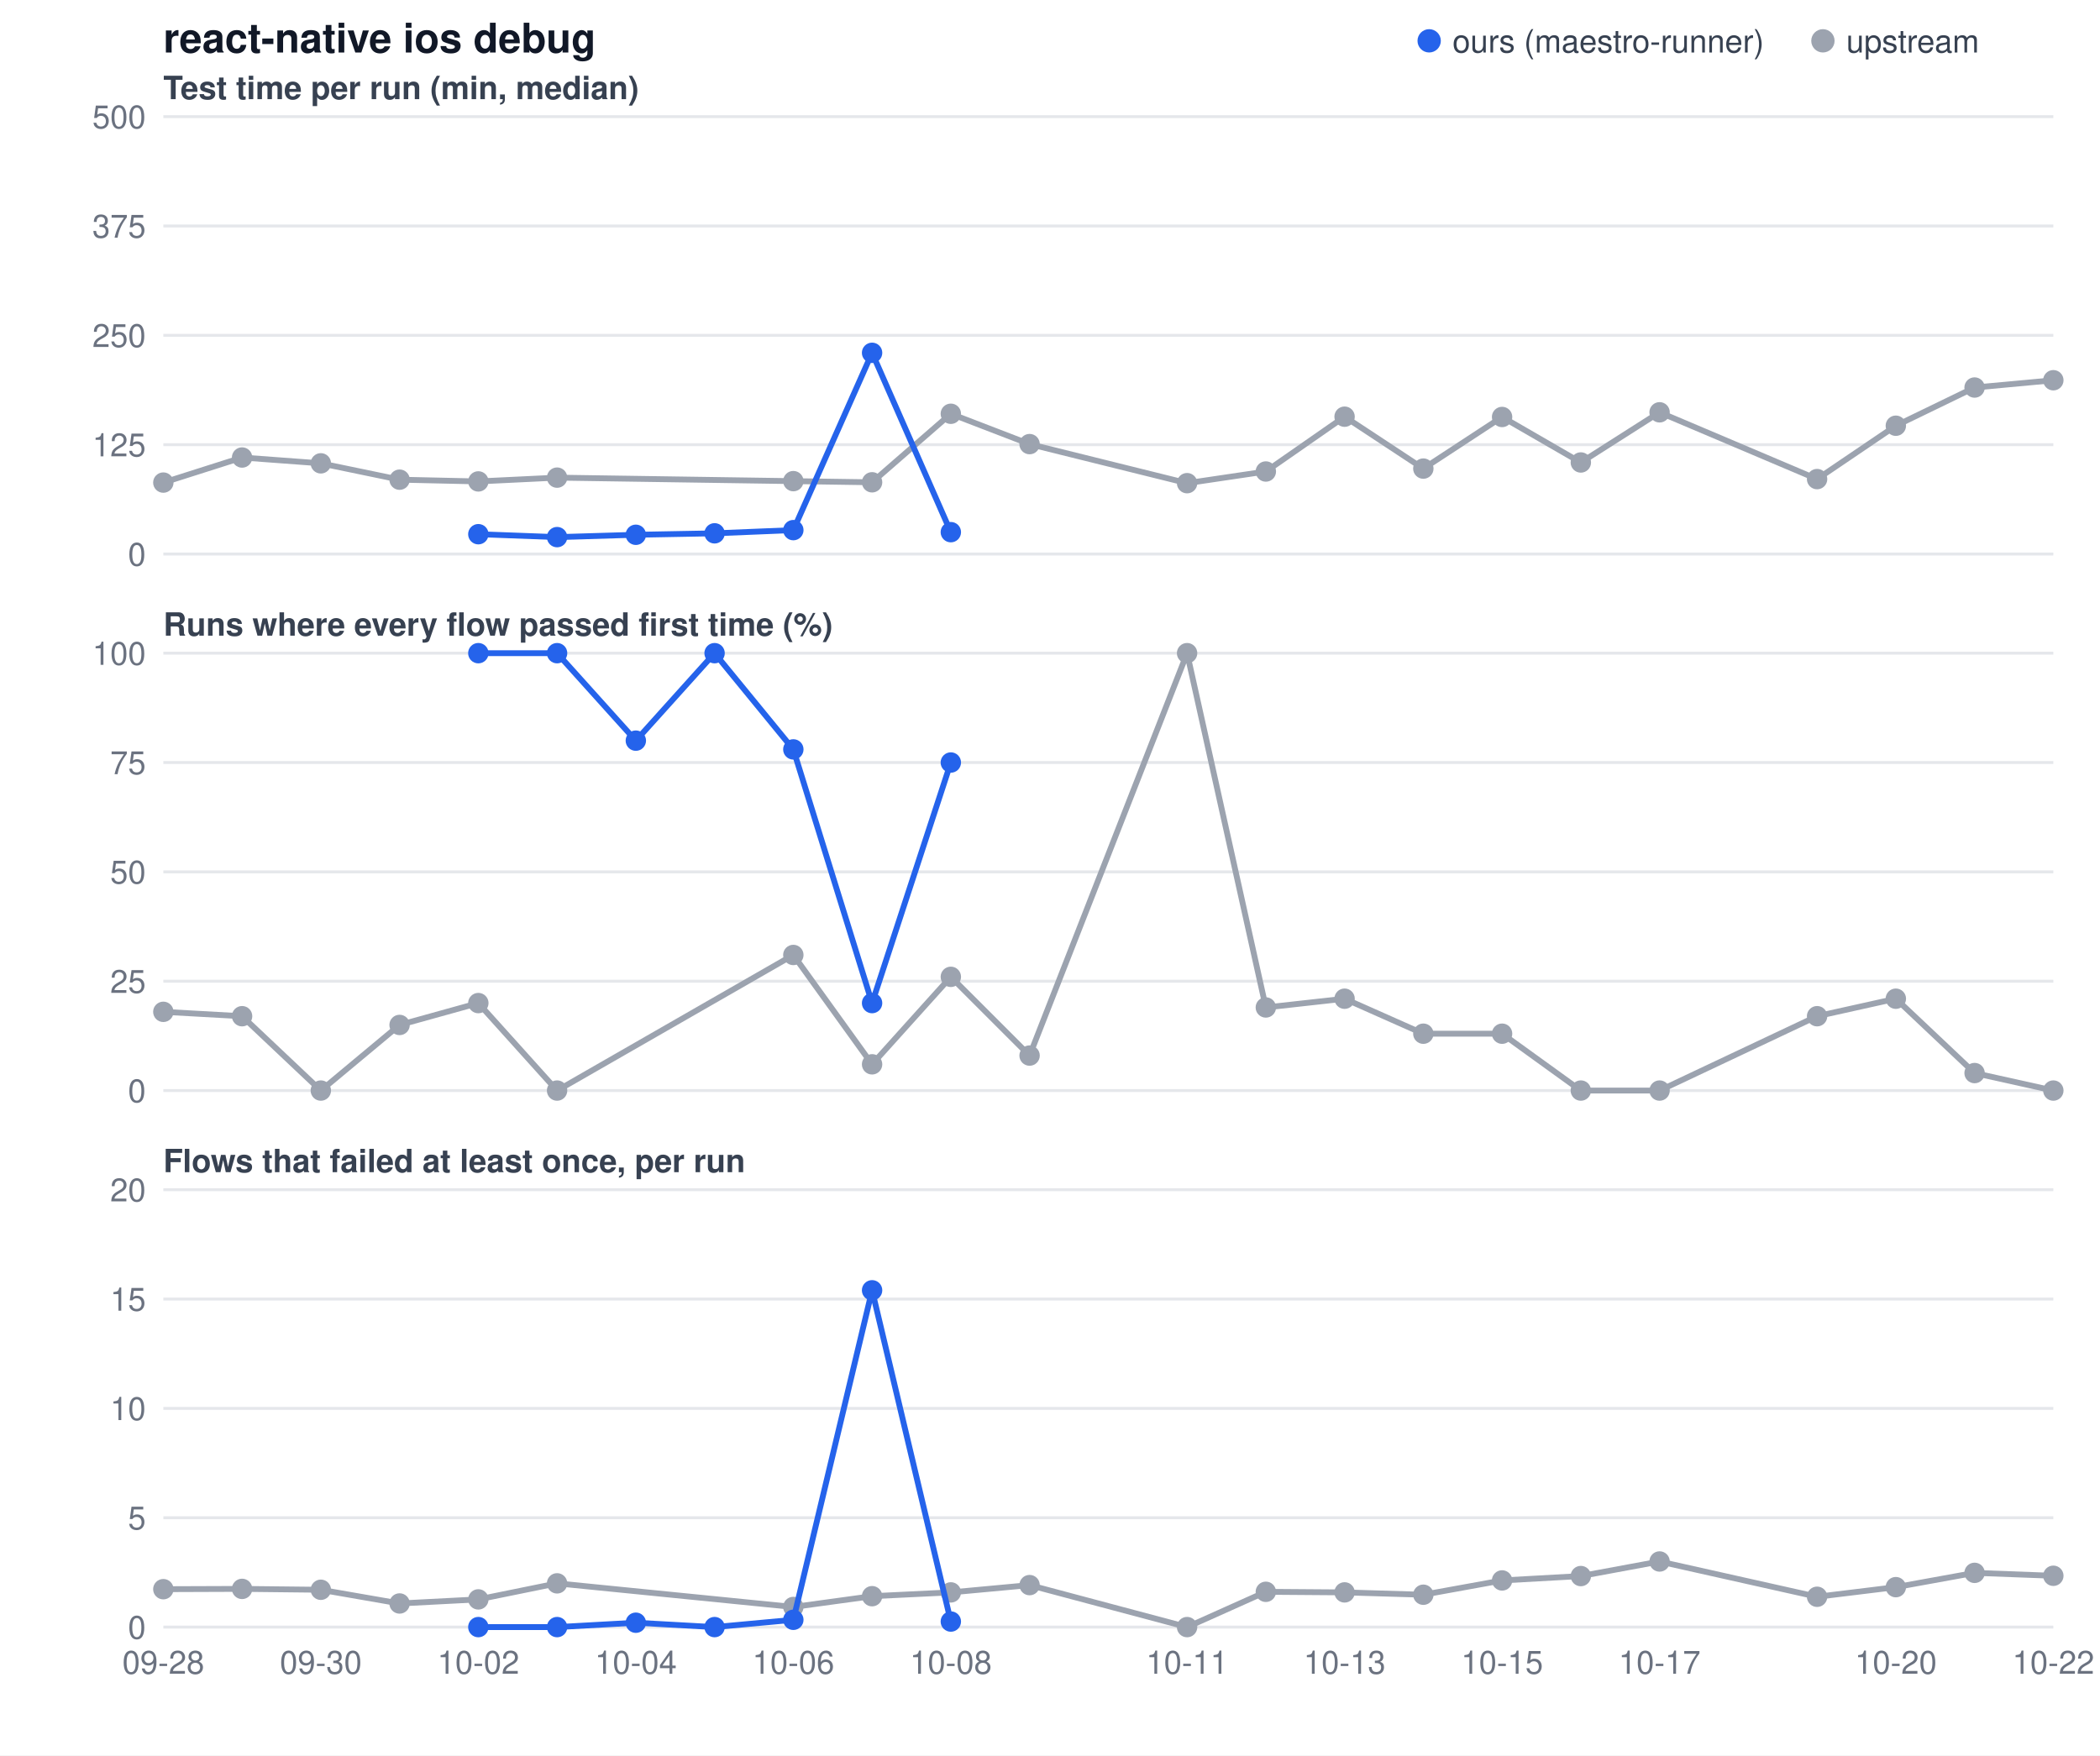
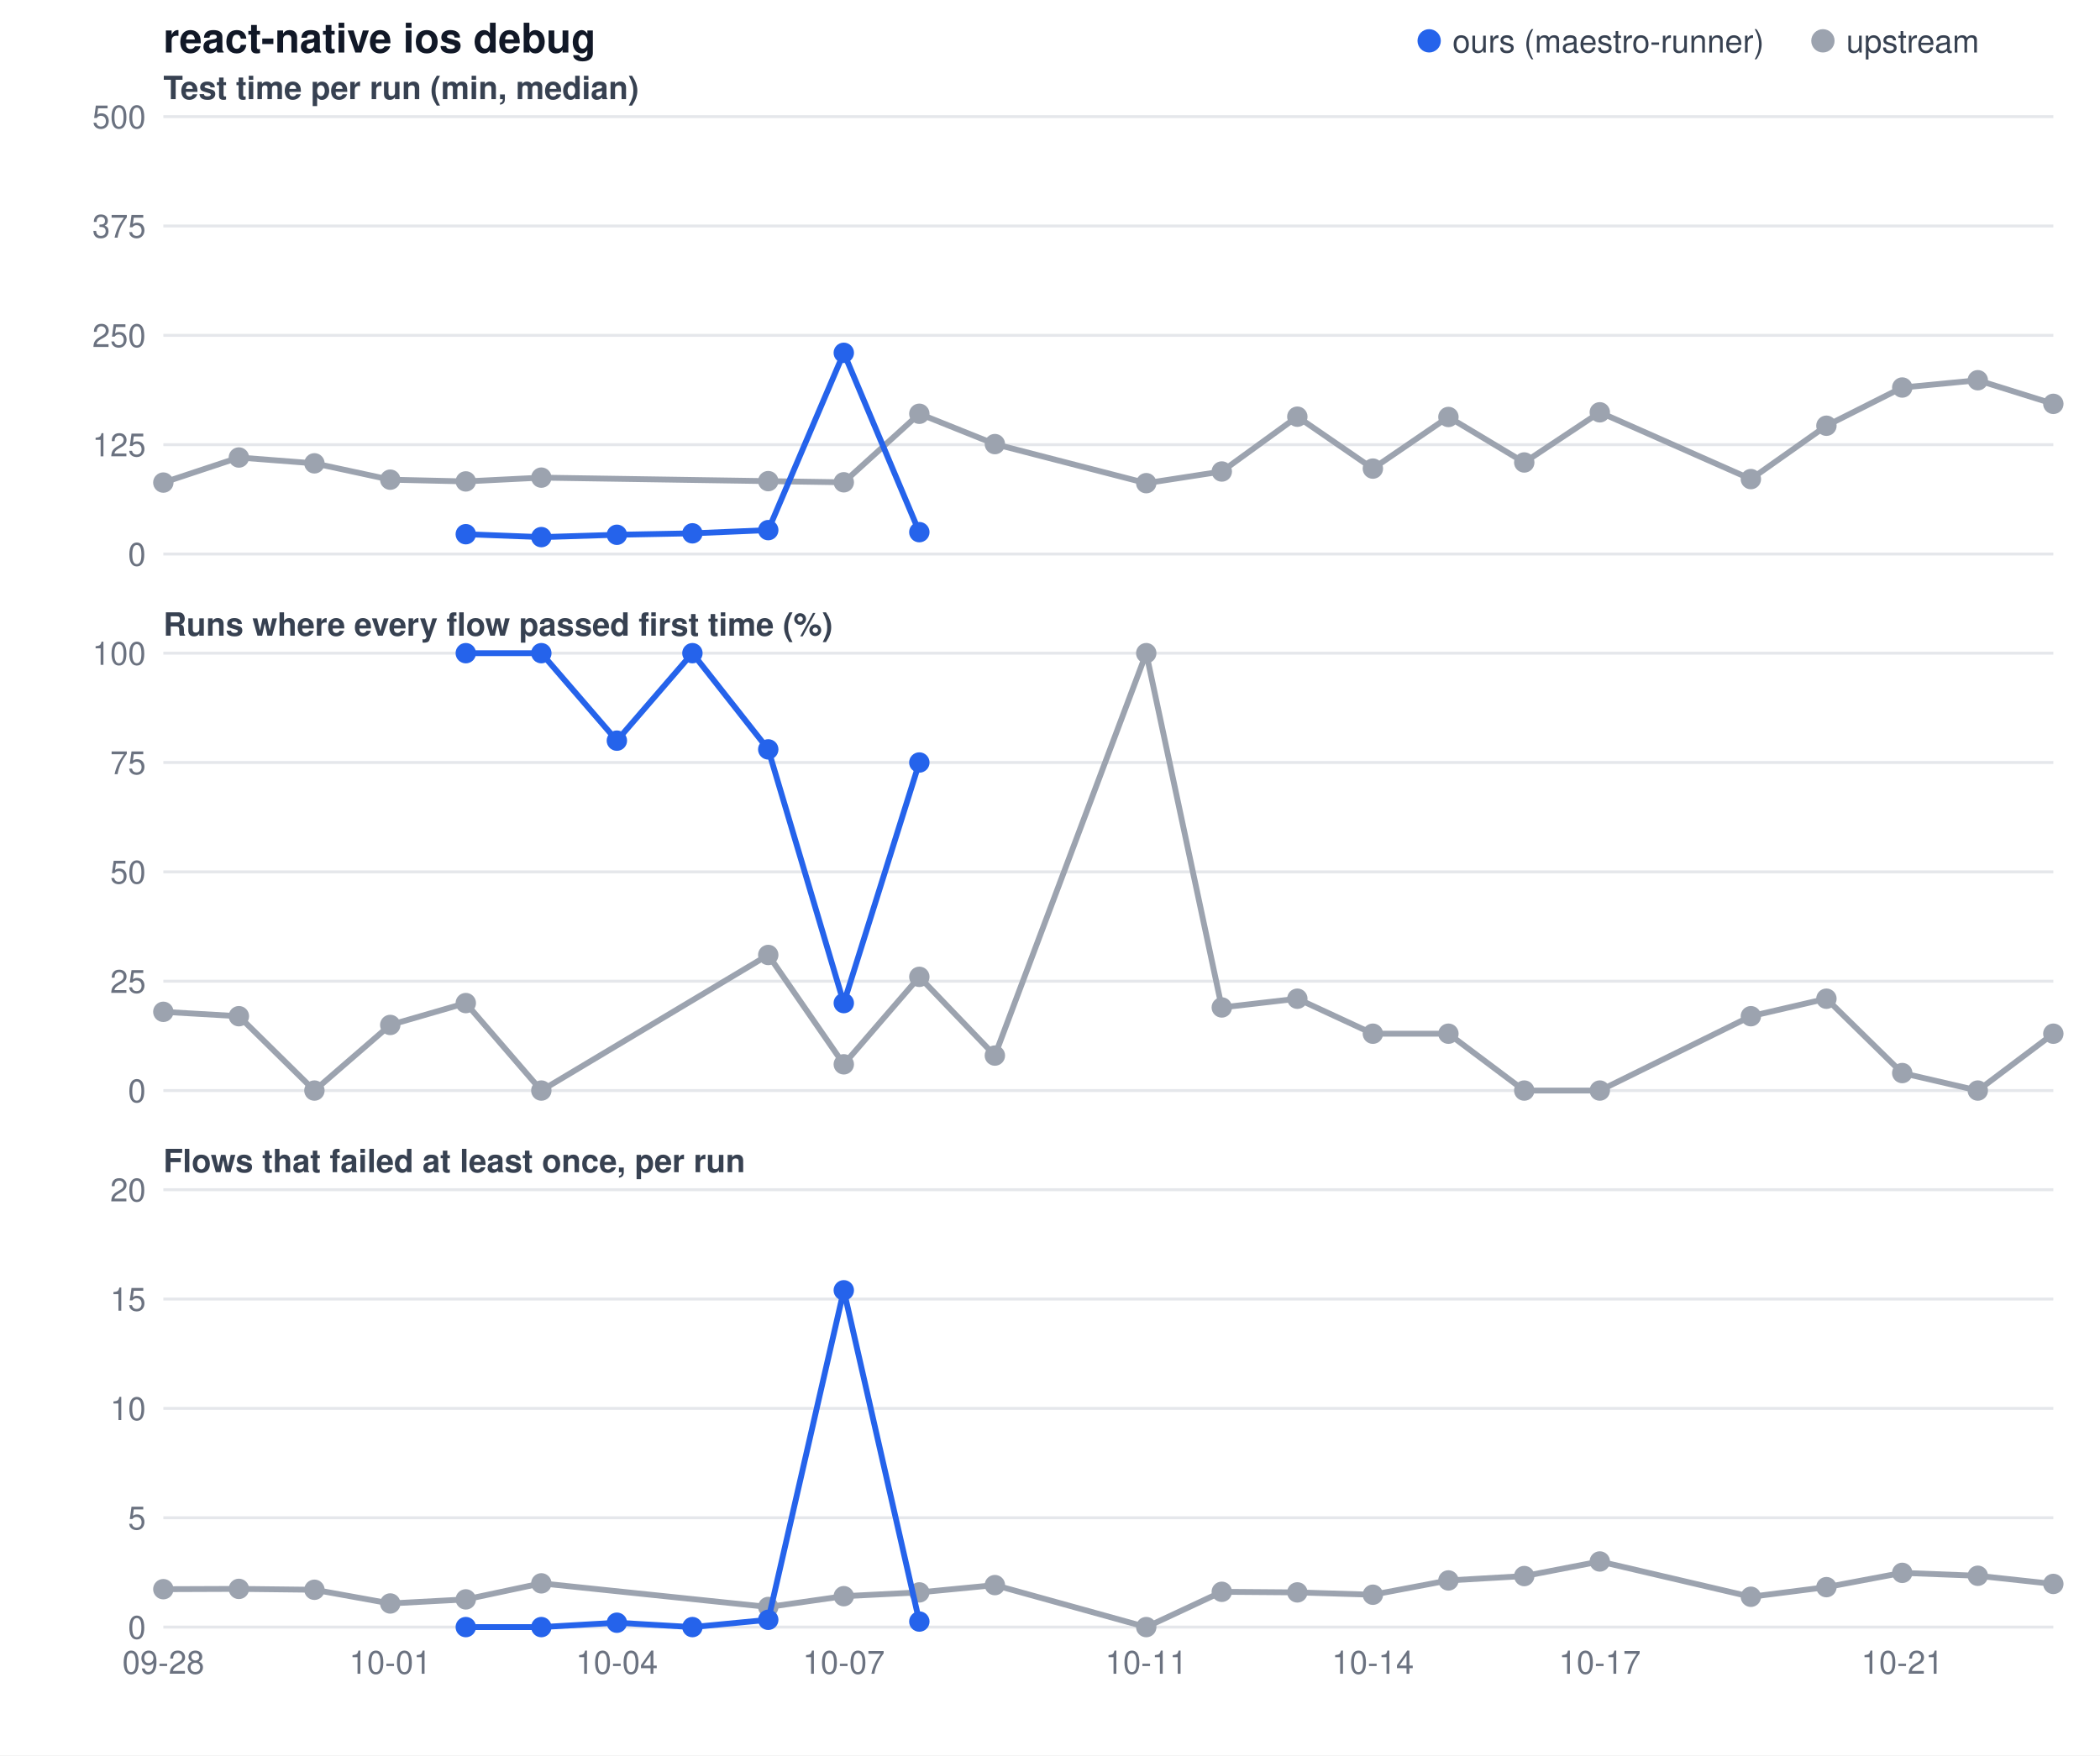
<svg xmlns="http://www.w3.org/2000/svg" width="720" height="602" font-family="-apple-system,Segoe UI,Helvetica,Arial,sans-serif" font-size="11">
  <rect width="100%" height="100%" fill="#ffffff" />
  <text x="56" y="18" font-size="14" font-weight="600" fill="#111827">react-native ios debug</text>
  <circle cx="490" cy="14" r="4" fill="#2563eb" />
  <text x="498" y="18" fill="#374151">ours (maestro-runner)</text>
  <circle cx="625" cy="14" r="4" fill="#9ca3af" />
  <text x="633" y="18" fill="#374151">upstream</text>
  <text x="56" y="34" fill="#374151" font-weight="600">Test time per run (min, median)</text>
  <line x1="56" x2="704" y1="190.0" y2="190.0" stroke="#e5e7eb" />
  <text x="50" y="194.0" text-anchor="end" fill="#6b7280">0</text>
  <line x1="56" x2="704" y1="152.5" y2="152.5" stroke="#e5e7eb" />
  <text x="50" y="156.5" text-anchor="end" fill="#6b7280">125</text>
  <line x1="56" x2="704" y1="115.0" y2="115.0" stroke="#e5e7eb" />
  <text x="50" y="119.0" text-anchor="end" fill="#6b7280">250</text>
  <line x1="56" x2="704" y1="77.5" y2="77.5" stroke="#e5e7eb" />
  <text x="50" y="81.5" text-anchor="end" fill="#6b7280">375</text>
  <line x1="56" x2="704" y1="40.0" y2="40.0" stroke="#e5e7eb" />
  <text x="50" y="44.0" text-anchor="end" fill="#6b7280">500</text>
-   <polyline fill="none" stroke="#9ca3af" stroke-width="2" points="56.0,165.5 83.0,156.9 110.0,158.9 137.0,164.5 164.0,165.1 191.0,163.8 272.0,165.0 299.0,165.4 326.0,141.9 353.0,152.3 407.0,165.7 434.0,161.7 461.0,142.9 488.0,160.7 515.0,143.0 542.0,158.6 569.0,141.4 623.0,164.3 650.0,146.0 677.0,132.9 704.0,130.4" />
+   <polyline fill="none" stroke="#9ca3af" stroke-width="2" points="56.0,165.5 81.9,156.9 107.8,158.9 133.8,164.5 159.7,165.1 185.6,163.8 263.4,165.0 289.3,165.4 315.2,141.9 341.1,152.3 393.0,165.7 418.9,161.7 444.8,142.9 470.7,160.7 496.6,143.0 522.6,158.6 548.5,141.4 600.3,164.3 626.2,146.0 652.2,132.9 678.1,130.4 704.0,138.5" />
  <circle cx="56.0" cy="165.5" r="3.5" fill="#9ca3af" />
-   <circle cx="83.0" cy="156.9" r="3.5" fill="#9ca3af" />
-   <circle cx="110.0" cy="158.9" r="3.5" fill="#9ca3af" />
-   <circle cx="137.0" cy="164.5" r="3.5" fill="#9ca3af" />
-   <circle cx="164.0" cy="165.1" r="3.5" fill="#9ca3af" />
-   <circle cx="191.0" cy="163.8" r="3.5" fill="#9ca3af" />
-   <circle cx="272.0" cy="165.0" r="3.5" fill="#9ca3af" />
-   <circle cx="299.0" cy="165.4" r="3.5" fill="#9ca3af" />
-   <circle cx="326.0" cy="141.9" r="3.5" fill="#9ca3af" />
-   <circle cx="353.0" cy="152.3" r="3.5" fill="#9ca3af" />
-   <circle cx="407.0" cy="165.7" r="3.5" fill="#9ca3af" />
-   <circle cx="434.0" cy="161.7" r="3.5" fill="#9ca3af" />
-   <circle cx="461.0" cy="142.9" r="3.5" fill="#9ca3af" />
-   <circle cx="488.0" cy="160.7" r="3.5" fill="#9ca3af" />
-   <circle cx="515.0" cy="143.0" r="3.5" fill="#9ca3af" />
-   <circle cx="542.0" cy="158.6" r="3.5" fill="#9ca3af" />
-   <circle cx="569.0" cy="141.4" r="3.5" fill="#9ca3af" />
-   <circle cx="623.0" cy="164.3" r="3.5" fill="#9ca3af" />
-   <circle cx="650.0" cy="146.0" r="3.5" fill="#9ca3af" />
-   <circle cx="677.0" cy="132.9" r="3.5" fill="#9ca3af" />
-   <circle cx="704.0" cy="130.4" r="3.5" fill="#9ca3af" />
-   <polyline fill="none" stroke="#2563eb" stroke-width="2" points="164.0,183.2 191.0,184.2 218.0,183.4 245.0,182.9 272.0,181.8 299.0,121.0 326.0,182.5" />
-   <circle cx="164.0" cy="183.2" r="3.5" fill="#2563eb" />
-   <circle cx="191.0" cy="184.2" r="3.5" fill="#2563eb" />
-   <circle cx="218.0" cy="183.4" r="3.5" fill="#2563eb" />
-   <circle cx="245.0" cy="182.9" r="3.5" fill="#2563eb" />
-   <circle cx="272.0" cy="181.8" r="3.5" fill="#2563eb" />
-   <circle cx="299.0" cy="121.0" r="3.5" fill="#2563eb" />
-   <circle cx="326.0" cy="182.5" r="3.5" fill="#2563eb" />
+   <circle cx="81.9" cy="156.9" r="3.5" fill="#9ca3af" />
+   <circle cx="107.8" cy="158.9" r="3.5" fill="#9ca3af" />
+   <circle cx="133.8" cy="164.5" r="3.5" fill="#9ca3af" />
+   <circle cx="159.7" cy="165.1" r="3.5" fill="#9ca3af" />
+   <circle cx="185.6" cy="163.8" r="3.5" fill="#9ca3af" />
+   <circle cx="263.4" cy="165.0" r="3.5" fill="#9ca3af" />
+   <circle cx="289.3" cy="165.4" r="3.5" fill="#9ca3af" />
+   <circle cx="315.2" cy="141.9" r="3.5" fill="#9ca3af" />
+   <circle cx="341.1" cy="152.3" r="3.5" fill="#9ca3af" />
+   <circle cx="393.0" cy="165.7" r="3.5" fill="#9ca3af" />
+   <circle cx="418.9" cy="161.7" r="3.5" fill="#9ca3af" />
+   <circle cx="444.8" cy="142.9" r="3.5" fill="#9ca3af" />
+   <circle cx="470.7" cy="160.7" r="3.5" fill="#9ca3af" />
+   <circle cx="496.6" cy="143.0" r="3.5" fill="#9ca3af" />
+   <circle cx="522.6" cy="158.6" r="3.5" fill="#9ca3af" />
+   <circle cx="548.5" cy="141.4" r="3.5" fill="#9ca3af" />
+   <circle cx="600.3" cy="164.3" r="3.5" fill="#9ca3af" />
+   <circle cx="626.2" cy="146.0" r="3.5" fill="#9ca3af" />
+   <circle cx="652.2" cy="132.9" r="3.5" fill="#9ca3af" />
+   <circle cx="678.1" cy="130.4" r="3.5" fill="#9ca3af" />
+   <circle cx="704.0" cy="138.5" r="3.5" fill="#9ca3af" />
+   <polyline fill="none" stroke="#2563eb" stroke-width="2" points="159.7,183.2 185.6,184.2 211.5,183.4 237.4,182.9 263.4,181.8 289.3,121.0 315.2,182.5" />
+   <circle cx="159.7" cy="183.2" r="3.5" fill="#2563eb" />
+   <circle cx="185.6" cy="184.2" r="3.5" fill="#2563eb" />
+   <circle cx="211.5" cy="183.4" r="3.5" fill="#2563eb" />
+   <circle cx="237.4" cy="182.9" r="3.5" fill="#2563eb" />
+   <circle cx="263.4" cy="181.8" r="3.5" fill="#2563eb" />
+   <circle cx="289.3" cy="121.0" r="3.5" fill="#2563eb" />
+   <circle cx="315.2" cy="182.5" r="3.5" fill="#2563eb" />
  <text x="56" y="218" fill="#374151" font-weight="600">Runs where every flow passed first time (%)</text>
  <line x1="56" x2="704" y1="374.0" y2="374.0" stroke="#e5e7eb" />
  <text x="50" y="378.0" text-anchor="end" fill="#6b7280">0</text>
  <line x1="56" x2="704" y1="336.5" y2="336.5" stroke="#e5e7eb" />
  <text x="50" y="340.5" text-anchor="end" fill="#6b7280">25</text>
  <line x1="56" x2="704" y1="299.0" y2="299.0" stroke="#e5e7eb" />
  <text x="50" y="303.0" text-anchor="end" fill="#6b7280">50</text>
  <line x1="56" x2="704" y1="261.5" y2="261.5" stroke="#e5e7eb" />
  <text x="50" y="265.5" text-anchor="end" fill="#6b7280">75</text>
  <line x1="56" x2="704" y1="224.0" y2="224.0" stroke="#e5e7eb" />
  <text x="50" y="228.0" text-anchor="end" fill="#6b7280">100</text>
-   <polyline fill="none" stroke="#9ca3af" stroke-width="2" points="56.0,347.0 83.0,348.5 110.0,374.0 137.0,351.5 164.0,344.0 191.0,374.0 272.0,327.5 299.0,365.0 326.0,335.0 353.0,362.0 407.0,224.0 434.0,345.5 461.0,342.5 488.0,354.5 515.0,354.5 542.0,374.0 569.0,374.0 623.0,348.5 650.0,342.5 677.0,368.0 704.0,374.0" />
+   <polyline fill="none" stroke="#9ca3af" stroke-width="2" points="56.0,347.0 81.9,348.5 107.8,374.0 133.8,351.5 159.7,344.0 185.6,374.0 263.4,327.5 289.3,365.0 315.2,335.0 341.1,362.0 393.0,224.0 418.9,345.5 444.8,342.5 470.7,354.5 496.6,354.5 522.6,374.0 548.5,374.0 600.3,348.5 626.2,342.5 652.2,368.0 678.1,374.0 704.0,354.5" />
  <circle cx="56.0" cy="347.0" r="3.5" fill="#9ca3af" />
-   <circle cx="83.0" cy="348.5" r="3.5" fill="#9ca3af" />
-   <circle cx="110.0" cy="374.0" r="3.5" fill="#9ca3af" />
-   <circle cx="137.0" cy="351.5" r="3.5" fill="#9ca3af" />
-   <circle cx="164.0" cy="344.0" r="3.5" fill="#9ca3af" />
-   <circle cx="191.0" cy="374.0" r="3.5" fill="#9ca3af" />
-   <circle cx="272.0" cy="327.5" r="3.5" fill="#9ca3af" />
-   <circle cx="299.0" cy="365.0" r="3.5" fill="#9ca3af" />
-   <circle cx="326.0" cy="335.0" r="3.5" fill="#9ca3af" />
-   <circle cx="353.0" cy="362.0" r="3.5" fill="#9ca3af" />
-   <circle cx="407.0" cy="224.0" r="3.5" fill="#9ca3af" />
-   <circle cx="434.0" cy="345.5" r="3.5" fill="#9ca3af" />
-   <circle cx="461.0" cy="342.5" r="3.5" fill="#9ca3af" />
-   <circle cx="488.0" cy="354.5" r="3.5" fill="#9ca3af" />
-   <circle cx="515.0" cy="354.5" r="3.5" fill="#9ca3af" />
-   <circle cx="542.0" cy="374.0" r="3.5" fill="#9ca3af" />
-   <circle cx="569.0" cy="374.0" r="3.5" fill="#9ca3af" />
-   <circle cx="623.0" cy="348.5" r="3.5" fill="#9ca3af" />
-   <circle cx="650.0" cy="342.5" r="3.5" fill="#9ca3af" />
-   <circle cx="677.0" cy="368.0" r="3.5" fill="#9ca3af" />
-   <circle cx="704.0" cy="374.0" r="3.5" fill="#9ca3af" />
-   <polyline fill="none" stroke="#2563eb" stroke-width="2" points="164.0,224.0 191.0,224.0 218.0,254.0 245.0,224.0 272.0,257.0 299.0,344.0 326.0,261.5" />
-   <circle cx="164.0" cy="224.0" r="3.5" fill="#2563eb" />
-   <circle cx="191.0" cy="224.0" r="3.5" fill="#2563eb" />
-   <circle cx="218.0" cy="254.0" r="3.5" fill="#2563eb" />
-   <circle cx="245.0" cy="224.0" r="3.5" fill="#2563eb" />
-   <circle cx="272.0" cy="257.0" r="3.5" fill="#2563eb" />
-   <circle cx="299.0" cy="344.0" r="3.5" fill="#2563eb" />
-   <circle cx="326.0" cy="261.5" r="3.5" fill="#2563eb" />
+   <circle cx="81.9" cy="348.5" r="3.5" fill="#9ca3af" />
+   <circle cx="107.8" cy="374.0" r="3.5" fill="#9ca3af" />
+   <circle cx="133.8" cy="351.5" r="3.5" fill="#9ca3af" />
+   <circle cx="159.7" cy="344.0" r="3.5" fill="#9ca3af" />
+   <circle cx="185.6" cy="374.0" r="3.5" fill="#9ca3af" />
+   <circle cx="263.4" cy="327.5" r="3.5" fill="#9ca3af" />
+   <circle cx="289.3" cy="365.0" r="3.5" fill="#9ca3af" />
+   <circle cx="315.2" cy="335.0" r="3.5" fill="#9ca3af" />
+   <circle cx="341.1" cy="362.0" r="3.5" fill="#9ca3af" />
+   <circle cx="393.0" cy="224.0" r="3.5" fill="#9ca3af" />
+   <circle cx="418.9" cy="345.5" r="3.5" fill="#9ca3af" />
+   <circle cx="444.8" cy="342.5" r="3.5" fill="#9ca3af" />
+   <circle cx="470.7" cy="354.5" r="3.5" fill="#9ca3af" />
+   <circle cx="496.6" cy="354.5" r="3.5" fill="#9ca3af" />
+   <circle cx="522.6" cy="374.0" r="3.5" fill="#9ca3af" />
+   <circle cx="548.5" cy="374.0" r="3.5" fill="#9ca3af" />
+   <circle cx="600.3" cy="348.5" r="3.5" fill="#9ca3af" />
+   <circle cx="626.2" cy="342.5" r="3.5" fill="#9ca3af" />
+   <circle cx="652.2" cy="368.0" r="3.5" fill="#9ca3af" />
+   <circle cx="678.1" cy="374.0" r="3.5" fill="#9ca3af" />
+   <circle cx="704.0" cy="354.5" r="3.5" fill="#9ca3af" />
+   <polyline fill="none" stroke="#2563eb" stroke-width="2" points="159.7,224.0 185.6,224.0 211.5,254.0 237.4,224.0 263.4,257.0 289.3,344.0 315.2,261.5" />
+   <circle cx="159.7" cy="224.0" r="3.5" fill="#2563eb" />
+   <circle cx="185.6" cy="224.0" r="3.5" fill="#2563eb" />
+   <circle cx="211.5" cy="254.0" r="3.5" fill="#2563eb" />
+   <circle cx="237.4" cy="224.0" r="3.5" fill="#2563eb" />
+   <circle cx="263.4" cy="257.0" r="3.5" fill="#2563eb" />
+   <circle cx="289.3" cy="344.0" r="3.5" fill="#2563eb" />
+   <circle cx="315.2" cy="261.5" r="3.5" fill="#2563eb" />
  <text x="56" y="402" fill="#374151" font-weight="600">Flows that failed at least once, per run</text>
  <line x1="56" x2="704" y1="558.0" y2="558.0" stroke="#e5e7eb" />
  <text x="50" y="562.0" text-anchor="end" fill="#6b7280">0</text>
  <line x1="56" x2="704" y1="520.5" y2="520.5" stroke="#e5e7eb" />
  <text x="50" y="524.5" text-anchor="end" fill="#6b7280">5</text>
  <line x1="56" x2="704" y1="483.0" y2="483.0" stroke="#e5e7eb" />
  <text x="50" y="487.0" text-anchor="end" fill="#6b7280">10</text>
  <line x1="56" x2="704" y1="445.5" y2="445.5" stroke="#e5e7eb" />
  <text x="50" y="449.5" text-anchor="end" fill="#6b7280">15</text>
  <line x1="56" x2="704" y1="408.0" y2="408.0" stroke="#e5e7eb" />
  <text x="50" y="412.0" text-anchor="end" fill="#6b7280">20</text>
-   <polyline fill="none" stroke="#9ca3af" stroke-width="2" points="56.0,545.0 83.0,544.9 110.0,545.2 137.0,549.9 164.0,548.5 191.0,543.0 272.0,551.1 299.0,547.4 326.0,546.1 353.0,543.6 407.0,558.0 434.0,545.9 461.0,546.1 488.0,546.9 515.0,542.0 542.0,540.5 569.0,535.5 623.0,547.6 650.0,544.3 677.0,539.4 704.0,540.4" />
+   <polyline fill="none" stroke="#9ca3af" stroke-width="2" points="56.0,545.0 81.9,544.9 107.8,545.2 133.8,549.9 159.7,548.5 185.6,543.0 263.4,551.1 289.3,547.4 315.2,546.1 341.1,543.6 393.0,558.0 418.9,545.9 444.8,546.1 470.7,546.9 496.6,542.0 522.6,540.5 548.5,535.5 600.3,547.6 626.2,544.3 652.2,539.4 678.1,540.4 704.0,543.2" />
  <circle cx="56.0" cy="545.0" r="3.5" fill="#9ca3af" />
-   <circle cx="83.0" cy="544.9" r="3.5" fill="#9ca3af" />
-   <circle cx="110.0" cy="545.2" r="3.5" fill="#9ca3af" />
-   <circle cx="137.0" cy="549.9" r="3.5" fill="#9ca3af" />
-   <circle cx="164.0" cy="548.5" r="3.5" fill="#9ca3af" />
-   <circle cx="191.0" cy="543.0" r="3.5" fill="#9ca3af" />
-   <circle cx="272.0" cy="551.1" r="3.5" fill="#9ca3af" />
-   <circle cx="299.0" cy="547.4" r="3.5" fill="#9ca3af" />
-   <circle cx="326.0" cy="546.1" r="3.5" fill="#9ca3af" />
-   <circle cx="353.0" cy="543.6" r="3.5" fill="#9ca3af" />
-   <circle cx="407.0" cy="558.0" r="3.5" fill="#9ca3af" />
-   <circle cx="434.0" cy="545.9" r="3.5" fill="#9ca3af" />
-   <circle cx="461.0" cy="546.1" r="3.5" fill="#9ca3af" />
-   <circle cx="488.0" cy="546.9" r="3.5" fill="#9ca3af" />
-   <circle cx="515.0" cy="542.0" r="3.5" fill="#9ca3af" />
-   <circle cx="542.0" cy="540.5" r="3.5" fill="#9ca3af" />
-   <circle cx="569.0" cy="535.5" r="3.5" fill="#9ca3af" />
-   <circle cx="623.0" cy="547.6" r="3.5" fill="#9ca3af" />
-   <circle cx="650.0" cy="544.3" r="3.5" fill="#9ca3af" />
-   <circle cx="677.0" cy="539.4" r="3.5" fill="#9ca3af" />
-   <circle cx="704.0" cy="540.4" r="3.5" fill="#9ca3af" />
-   <polyline fill="none" stroke="#2563eb" stroke-width="2" points="164.0,558.0 191.0,558.0 218.0,556.5 245.0,558.0 272.0,555.5 299.0,442.5 326.0,556.1" />
-   <circle cx="164.0" cy="558.0" r="3.5" fill="#2563eb" />
-   <circle cx="191.0" cy="558.0" r="3.5" fill="#2563eb" />
-   <circle cx="218.0" cy="556.5" r="3.5" fill="#2563eb" />
-   <circle cx="245.0" cy="558.0" r="3.5" fill="#2563eb" />
-   <circle cx="272.0" cy="555.5" r="3.5" fill="#2563eb" />
-   <circle cx="299.0" cy="442.5" r="3.5" fill="#2563eb" />
-   <circle cx="326.0" cy="556.1" r="3.5" fill="#2563eb" />
+   <circle cx="81.9" cy="544.9" r="3.5" fill="#9ca3af" />
+   <circle cx="107.8" cy="545.2" r="3.5" fill="#9ca3af" />
+   <circle cx="133.8" cy="549.9" r="3.5" fill="#9ca3af" />
+   <circle cx="159.7" cy="548.5" r="3.5" fill="#9ca3af" />
+   <circle cx="185.6" cy="543.0" r="3.5" fill="#9ca3af" />
+   <circle cx="263.4" cy="551.1" r="3.5" fill="#9ca3af" />
+   <circle cx="289.3" cy="547.4" r="3.5" fill="#9ca3af" />
+   <circle cx="315.2" cy="546.1" r="3.5" fill="#9ca3af" />
+   <circle cx="341.1" cy="543.6" r="3.5" fill="#9ca3af" />
+   <circle cx="393.0" cy="558.0" r="3.5" fill="#9ca3af" />
+   <circle cx="418.9" cy="545.9" r="3.5" fill="#9ca3af" />
+   <circle cx="444.8" cy="546.1" r="3.5" fill="#9ca3af" />
+   <circle cx="470.7" cy="546.9" r="3.5" fill="#9ca3af" />
+   <circle cx="496.6" cy="542.0" r="3.5" fill="#9ca3af" />
+   <circle cx="522.6" cy="540.5" r="3.5" fill="#9ca3af" />
+   <circle cx="548.5" cy="535.5" r="3.5" fill="#9ca3af" />
+   <circle cx="600.3" cy="547.6" r="3.5" fill="#9ca3af" />
+   <circle cx="626.2" cy="544.3" r="3.5" fill="#9ca3af" />
+   <circle cx="652.2" cy="539.4" r="3.5" fill="#9ca3af" />
+   <circle cx="678.1" cy="540.4" r="3.5" fill="#9ca3af" />
+   <circle cx="704.0" cy="543.2" r="3.5" fill="#9ca3af" />
+   <polyline fill="none" stroke="#2563eb" stroke-width="2" points="159.7,558.0 185.6,558.0 211.5,556.5 237.4,558.0 263.4,555.5 289.3,442.5 315.2,556.1" />
+   <circle cx="159.7" cy="558.0" r="3.5" fill="#2563eb" />
+   <circle cx="185.6" cy="558.0" r="3.5" fill="#2563eb" />
+   <circle cx="211.5" cy="556.5" r="3.5" fill="#2563eb" />
+   <circle cx="237.4" cy="558.0" r="3.5" fill="#2563eb" />
+   <circle cx="263.4" cy="555.5" r="3.5" fill="#2563eb" />
+   <circle cx="289.3" cy="442.5" r="3.5" fill="#2563eb" />
+   <circle cx="315.2" cy="556.1" r="3.5" fill="#2563eb" />
  <text x="56.0" y="574" text-anchor="middle" fill="#6b7280">09-28</text>
-   <text x="110.0" y="574" text-anchor="middle" fill="#6b7280">09-30</text>
-   <text x="164.0" y="574" text-anchor="middle" fill="#6b7280">10-02</text>
-   <text x="218.0" y="574" text-anchor="middle" fill="#6b7280">10-04</text>
-   <text x="272.0" y="574" text-anchor="middle" fill="#6b7280">10-06</text>
-   <text x="326.0" y="574" text-anchor="middle" fill="#6b7280">10-08</text>
-   <text x="407.0" y="574" text-anchor="middle" fill="#6b7280">10-11</text>
-   <text x="461.0" y="574" text-anchor="middle" fill="#6b7280">10-13</text>
-   <text x="515.0" y="574" text-anchor="middle" fill="#6b7280">10-15</text>
-   <text x="569.0" y="574" text-anchor="middle" fill="#6b7280">10-17</text>
-   <text x="650.0" y="574" text-anchor="middle" fill="#6b7280">10-20</text>
-   <text x="704.0" y="574" text-anchor="middle" fill="#6b7280">10-22</text>
+   <text x="133.8" y="574" text-anchor="middle" fill="#6b7280">10-01</text>
+   <text x="211.5" y="574" text-anchor="middle" fill="#6b7280">10-04</text>
+   <text x="289.3" y="574" text-anchor="middle" fill="#6b7280">10-07</text>
+   <text x="393.0" y="574" text-anchor="middle" fill="#6b7280">10-11</text>
+   <text x="470.7" y="574" text-anchor="middle" fill="#6b7280">10-14</text>
+   <text x="548.5" y="574" text-anchor="middle" fill="#6b7280">10-17</text>
+   <text x="652.2" y="574" text-anchor="middle" fill="#6b7280">10-21</text>
</svg>
